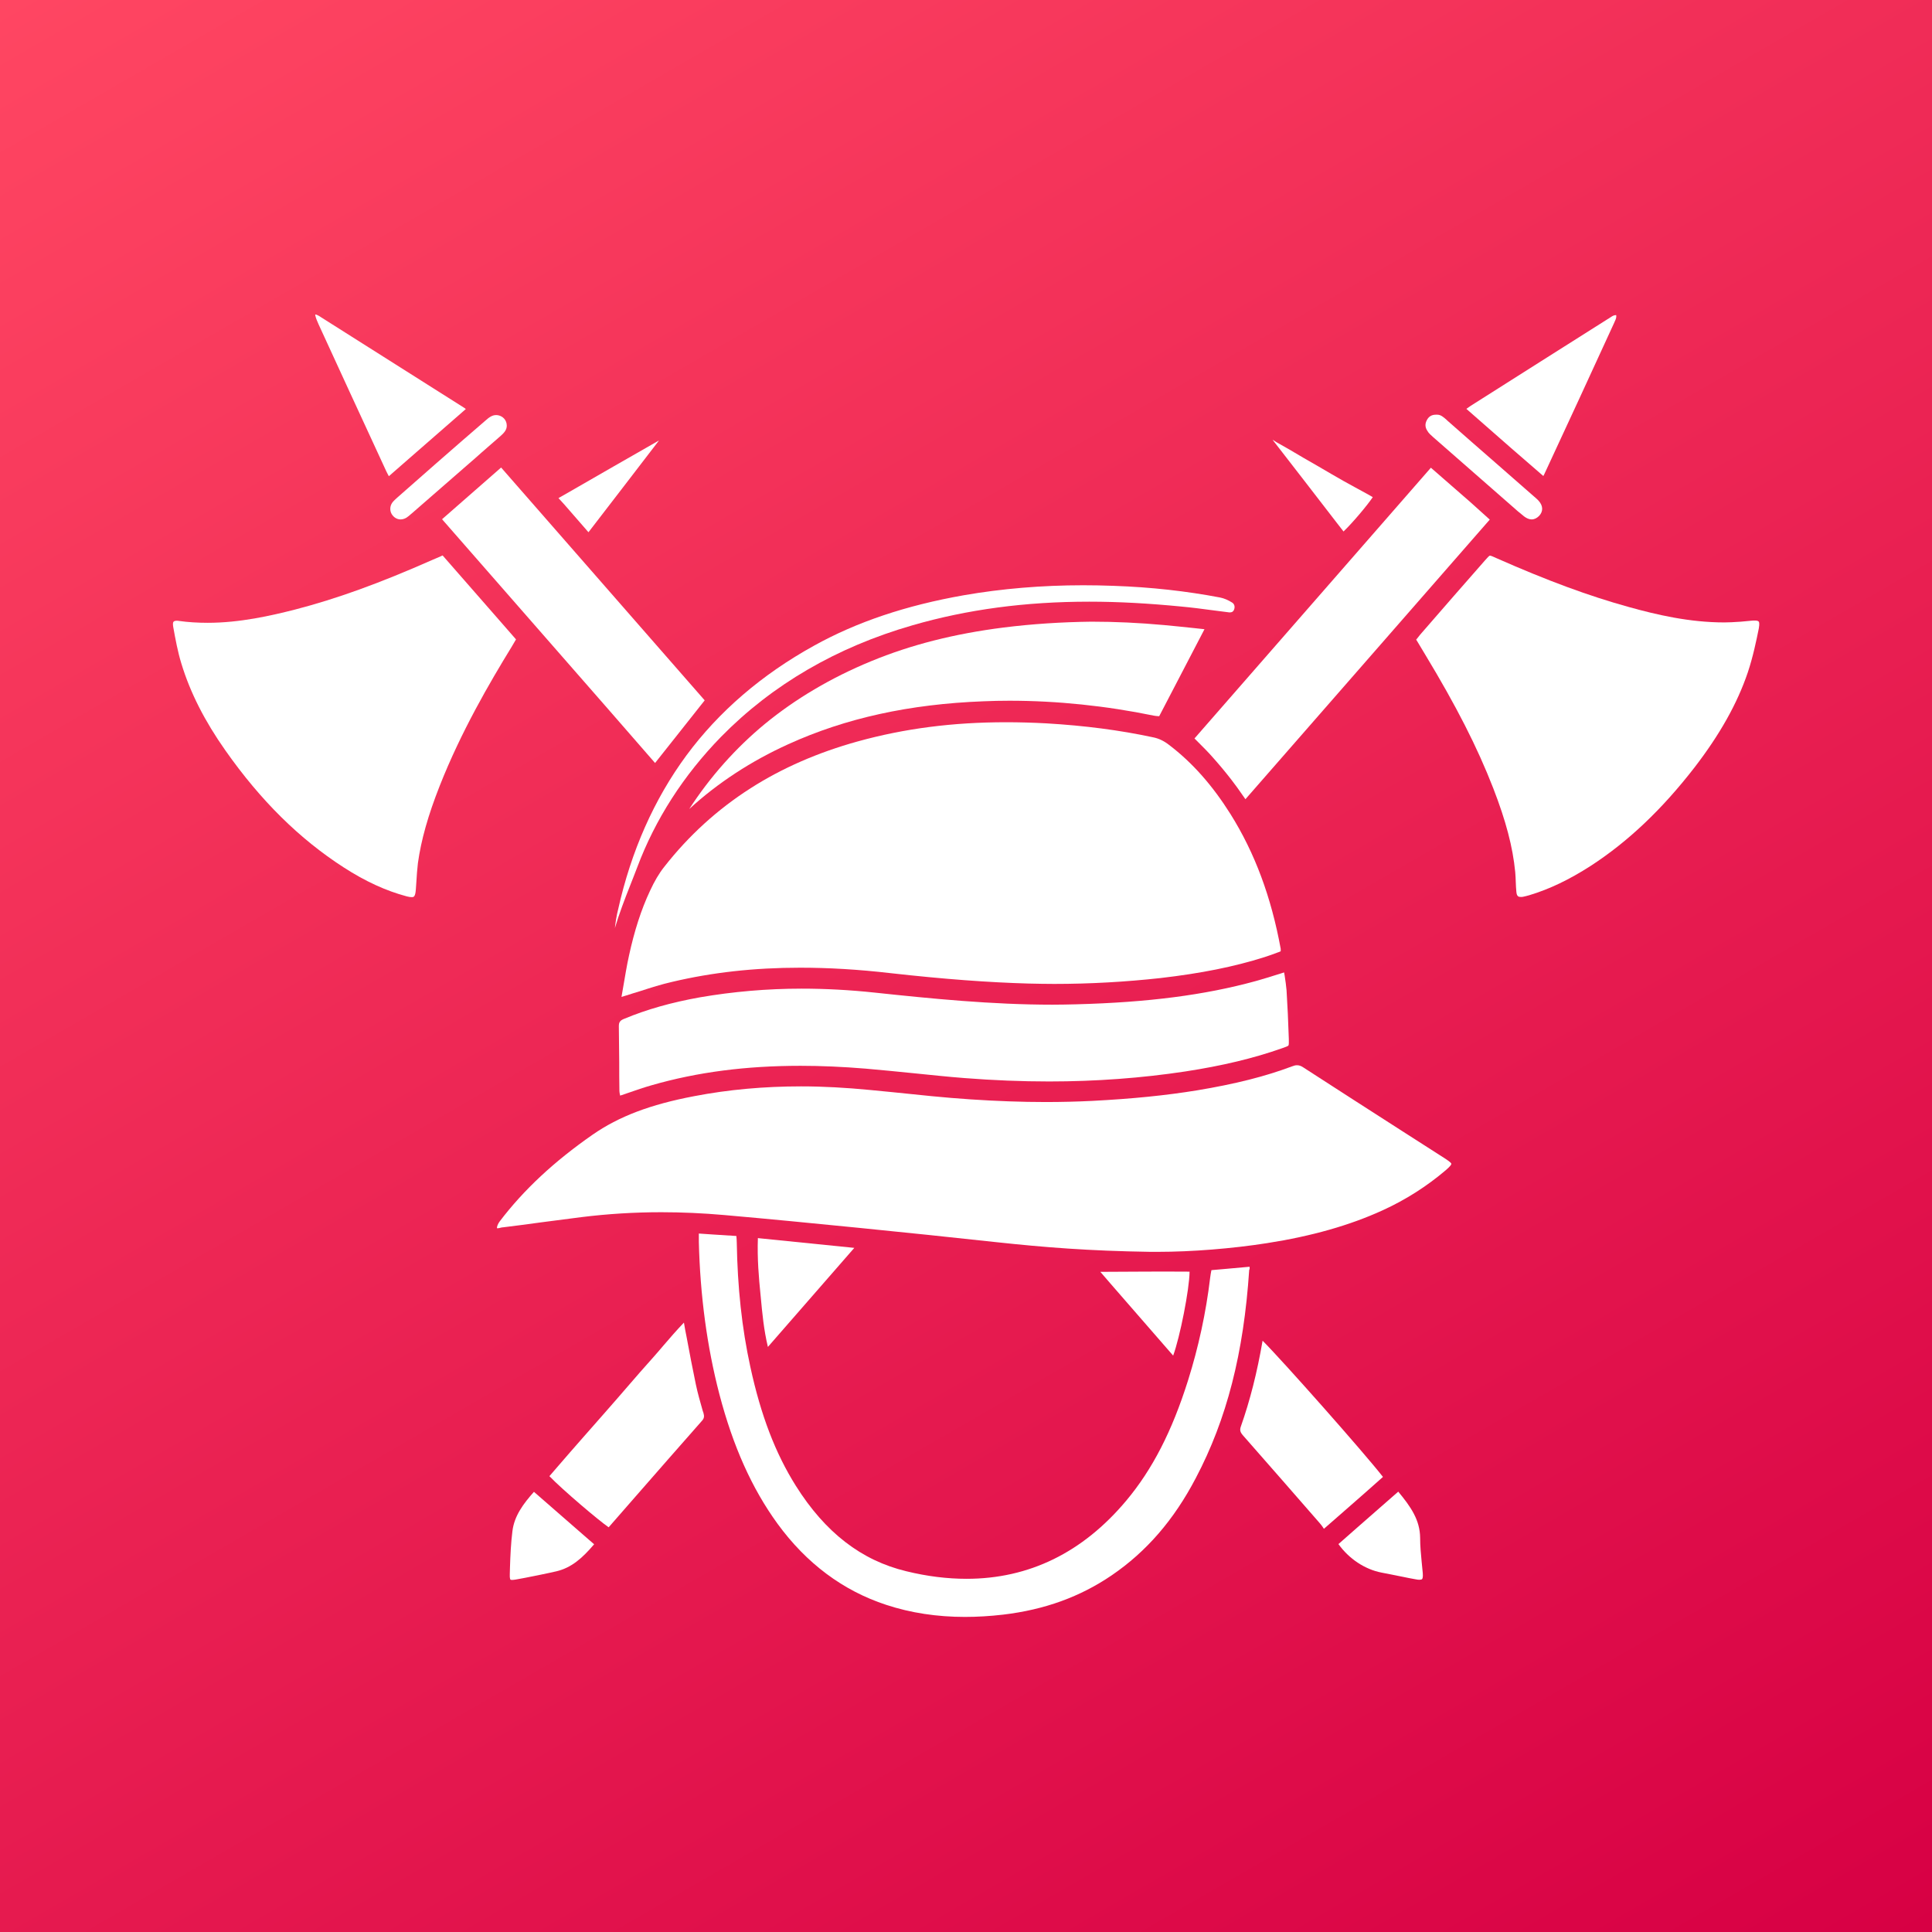
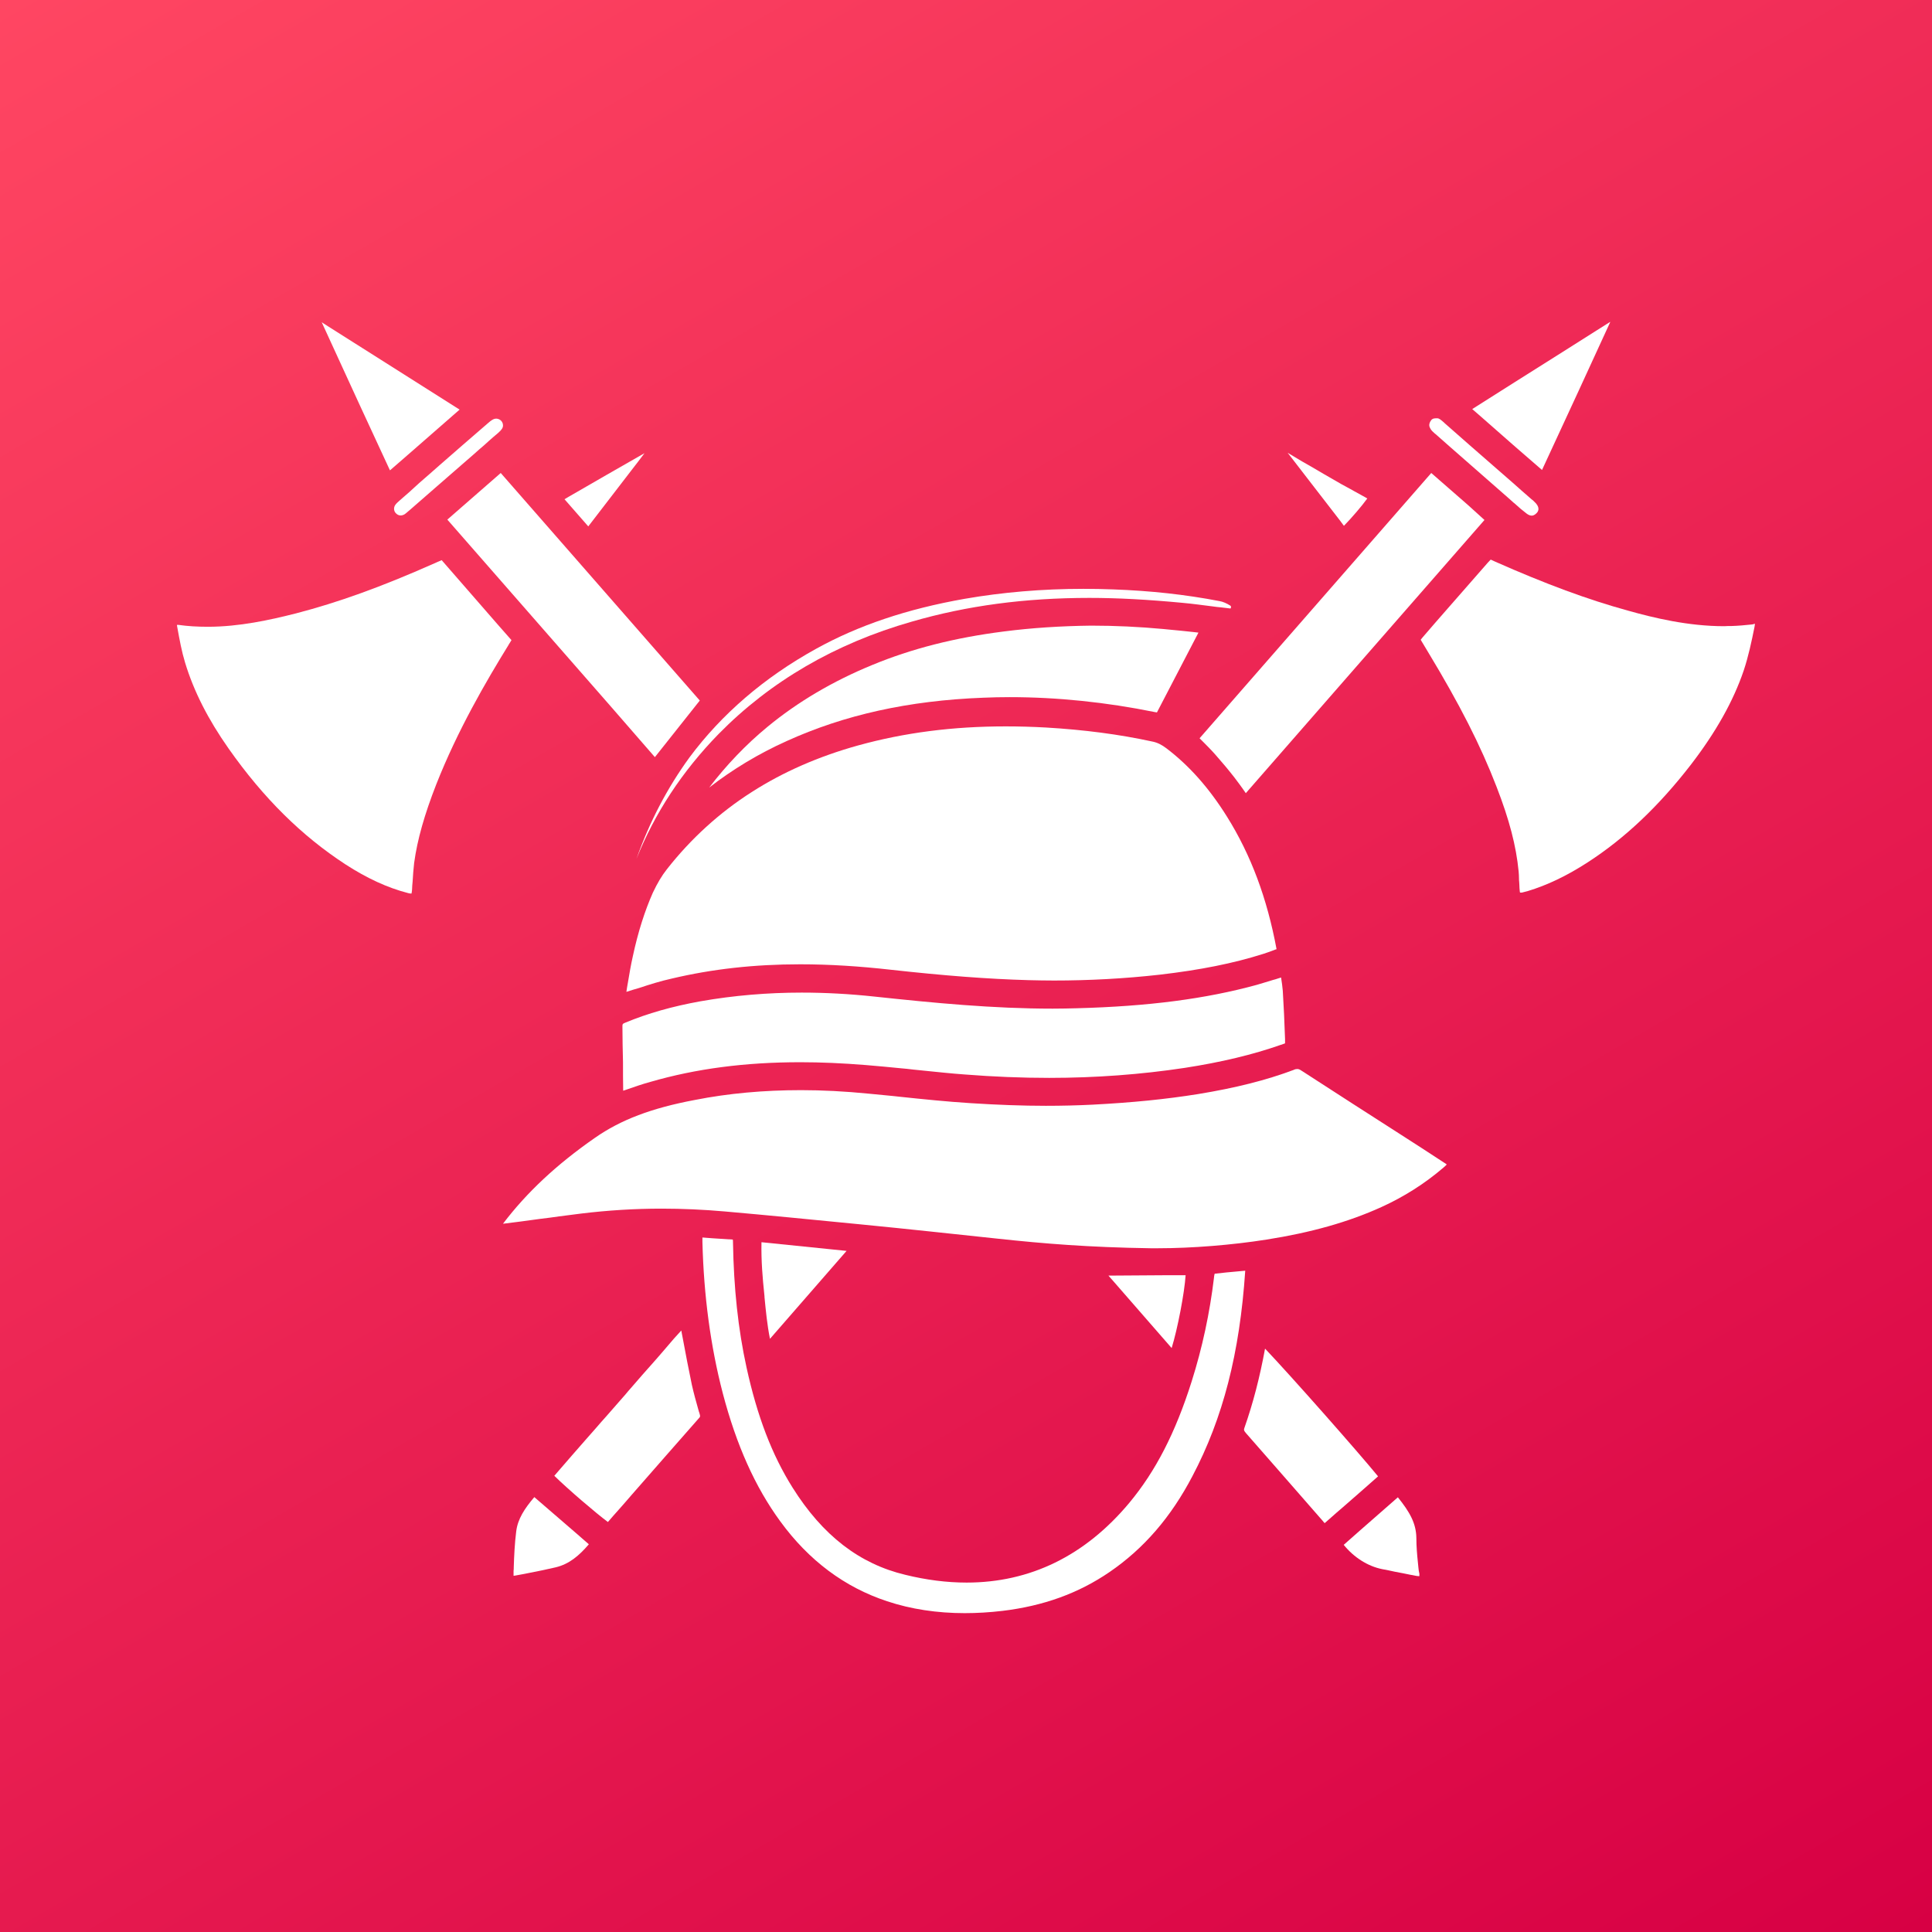
<svg xmlns="http://www.w3.org/2000/svg" version="1.1" id="Digipolis" x="0px" y="0px" viewBox="441 -442.3 1024 1024" style="enable-background:new 441 -442.3 1024 1024;" xml:space="preserve">
  <style type="text/css">
	.st0{fill:url(#SVGID_1_);}
	.st1{fill:#FFFFFF;}
</style>
  <linearGradient id="SVGID_1_" gradientUnits="userSpaceOnUse" x1="742.648" y1="-1151.391" x2="1092.35" y2="-545.688" gradientTransform="matrix(2 0 0 2 -882 1766.81)">
    <stop offset="0" style="stop-color:#FF4662" />
    <stop offset="1" style="stop-color:#D70044" />
  </linearGradient>
  <rect x="441" y="-442.3" class="st0" width="1024" height="1024" />
-   <g>
-     <path class="st1" d="M1110.2,268.3c-2.9,16.9-6.7,31.8-11.5,45.4c-0.7,2-0.4,3.1,1.2,4.9c14,15.9,28.2,32.2,40.5,46.3   c0.9,1,1.6,2,2.3,3.1c3.8-3.3,7.5-6.6,11.1-9.7c7-6.1,13.6-11.9,20.2-17.8C1164.2,327.9,1121,279.1,1110.2,268.3z" />
-   </g>
-   <g>
-     <path class="st1" d="M774.4,64.1c-1.2,5.4-2.1,11-3.1,16.8c-0.3,1.7-0.6,3.4-0.9,5.2c1-0.3,1.8-0.6,2.6-0.8c2.5-0.8,5-1.6,7.4-2.3   c5.5-1.8,11.2-3.6,16.9-4.9c21.2-5,43.4-7.5,67.8-7.5c15.1,0,30.7,0.9,48,2.9c28.6,3.2,51.8,4.9,73,5.5c4.5,0.1,9.1,0.2,13.6,0.2   c19.2,0,38.1-1.1,56.3-3.1c21.6-2.5,39.1-6,55.2-11.1c2.3-0.7,4.6-1.6,6.8-2.4c0.6-0.2,1.2-0.4,1.8-0.7c0-0.6,0-1,0-1.3   c-5-27.4-13.7-50.8-26.6-71.4c-9.5-15.1-20.1-27.2-32.6-36.7c-2.7-2.1-5.4-3.4-8.4-4c-17.7-3.8-36.2-6.2-56.5-7.4   c-7.3-0.4-14.5-0.6-21.5-0.6c-28.1,0-53.8,3.3-78.7,10.2c-20.9,5.8-40,14.1-56.7,24.8C821.4-13.4,806,0.6,793.1,17.1   c-2.8,3.5-5.3,7.8-7.6,12.8C780.8,39.9,777.2,51.2,774.4,64.1z" />
-   </g>
-   <g>
-     <path class="st1" d="M1220.5-176l-21.1-18.4l-33,37.8l-92.3,105.7c0.8,0.8,1.5,1.5,2.2,2.2c2.6,2.6,5,5,7.3,7.6   c3.3,3.7,6.6,7.6,10,12c2.1,2.7,4.1,5.5,6.1,8.4c0.5,0.7,0.9,1.3,1.4,2l71.4-81.7l58.1-66.5L1220.5-176z" />
-   </g>
-   <g>
-     <path class="st1" d="M711.3,388.4c0,1.2-0.1,2.5-0.1,3.7c-0.1,2.2,0.3,2.7,0.3,2.8c0.1,0.1,0.4,0.2,0.9,0.2s1.2-0.1,1.9-0.2   c1.6-0.3,3.2-0.6,4.9-0.9c5.5-1.1,11.2-2.2,16.8-3.5c7.9-1.9,13.6-6.9,19.9-14.3l-8.5-7.4L724,348.4c-5.6,6.3-10.4,12.7-11.4,20.8   C711.8,375.5,711.5,382.1,711.3,388.4z" />
-   </g>
-   <g>
-     <path class="st1" d="M813.5,305.6c-1.3-4.6-2.7-9.4-3.7-14.2c-1.7-8.2-3.3-16.4-4.9-25.1c-0.5-2.5-1-5-1.4-7.6   c-3.9,4.1-7.5,8.2-10.9,12.2c-1.9,2.2-3.8,4.5-5.8,6.7c-4.3,4.8-8.7,9.8-12.9,14.7c-1.9,2.2-3.9,4.5-5.8,6.7l-7,8   c-3.9,4.4-7.8,8.9-11.7,13.3c-4.3,4.9-8.6,9.8-12.8,14.7l-4.4,5.1c6.9,7.2,26.4,23.7,31.4,27.1c4.6-5.3,9.2-10.5,13.8-15.8   c11.7-13.4,23.8-27.2,35.7-40.7c1.1-1.2,1.3-2.3,0.7-4.3L813.5,305.6z" />
-   </g>
-   <g>
-     <path class="st1" d="M1103.3,229.1l-12.2,1.1l-8,0.7c0,0.1-0.1,0.3-0.1,0.4c-0.2,1.3-0.5,2.5-0.6,3.7c-2.2,18.5-6.2,36.8-11.7,54.3   c-8.5,27-18.9,47.2-32.7,63.7c-23.1,27.6-51.6,41.5-84.7,41.5c-10.2,0-20.9-1.3-31.9-4c-23.8-5.7-43-20.5-58.6-45.3   c-10.8-17.2-18.5-37.2-24.1-63c-4.5-20.6-6.8-42.2-7.2-66c0-1-0.1-2.1-0.2-3.3v-0.1l-12.6-0.8l-7.3-0.5c0,0.2,0,0.4,0,0.6   c0,1.5,0,2.7,0,3.9c0.7,28.3,4.3,55.4,10.9,80.7c7.2,27.5,17.2,49.9,30.8,68.6c15.3,21,34.7,35.5,57.6,43c13,4.3,27.1,6.4,41.7,6.4   c6.5,0,13.3-0.4,20.2-1.2c22.1-2.6,41-9.5,57.7-20.9c18.3-12.5,32.9-29.3,44.5-51.5c16.4-31.1,25.4-66.2,28.3-110.3   C1103.4,230.4,1103.4,229.8,1103.3,229.1z" />
-   </g>
-   <g>
-     <path class="st1" d="M844.2,245c0.8,8.6,1.6,17.4,3.8,26.6l0.7-0.8l45.1-51.7l-50.4-5.1l-0.7-0.1c-0.4,11,0.5,21.1,1.4,30.1   L844.2,245z" />
-   </g>
-   <g>
-     <path class="st1" d="M1024.2,231.8l5.7,6.6l32.9,37.8c3.6-9.8,8.6-35,8.7-44.5c-0.2,0-0.3,0-0.5,0v-2l0,0v2   C1057,231.6,1042,231.7,1024.2,231.8z" />
-   </g>
-   <g>
-     <path class="st1" d="M609.9-270.3c10.3,22.4,21.3,46.4,35.8,77.7c0.4,0.9,0.9,1.7,1.4,2.7l13.4-11.7l27.4-23.9   c-0.4-0.3-0.7-0.6-1.1-0.8c-22.7-14.4-46.6-29.5-75.4-47.7c-0.9-0.6-1.8-1.2-2.7-1.5c-0.2-0.1-0.4-0.1-0.5-0.1c-0.1,0-0.1,0-0.1,0   c0,0.1,0,0.2,0,0.4C608.4-273.6,609.2-271.9,609.9-270.3z" />
-   </g>
-   <g>
-     <path class="st1" d="M766.9,49.6c2.3-7.7,5.2-15.3,8.1-22.6c1.2-3.1,2.5-6.3,3.7-9.5c9.6-25.6,24.6-48.9,44.5-69.3   c27.1-27.6,61.2-47.5,101.5-59.1c29.1-8.4,59.8-12.5,93.6-12.5c15.6,0,31.6,0.9,49,2.6c5.4,0.5,10.8,1.2,16,1.9   c2.9,0.4,5.7,0.7,8.6,1.1c0.3,0,0.6,0.1,0.8,0.1c1.4,0,1.9-0.5,2.3-1.3c0.6-1.3,0.5-3-0.9-3.9c-2.2-1.4-4.4-2.3-6.4-2.7   c-17.9-3.4-36.4-5.5-56.6-6.2c-5.4-0.2-10.8-0.3-16-0.3c-21.9,0-43.2,1.8-63.3,5.3c-30.6,5.4-56.6,14.1-79.3,26.7   c-27.7,15.3-50.5,34.9-67.7,58.2c-17.1,23.2-29.3,50.7-36.2,81.7C767.8,42.9,767.3,46.2,766.9,49.6z" />
-   </g>
-   <g>
-     <polygon class="st1" points="706.6,-194.5 675.3,-167.1 763.2,-66.6 788.2,-37.9 799.3,-51.9 814.5,-71.1  " />
-   </g>
-   <g>
-     <path class="st1" d="M740.1-174.9l12.8,14.7c12.6-16.3,24.9-32.4,37.2-48.4c0-0.1,0.1-0.1,0.1-0.2c-16.1,9.2-32,18.3-48.8,28   l-4.4,2.5L740.1-174.9z" />
-   </g>
-   <g>
-     <path class="st1" d="M672.3-196.8c-6.9,6.1-13.8,12.1-20.7,18.2c-1,0.9-1.9,1.7-2.6,2.6c-1.6,2.1-1.5,5.1,0.2,7   c1.1,1.3,2.6,2,4.1,2c1,0,2.1-0.3,3.1-0.9c0.8-0.5,1.6-1.2,2.4-1.9c0.2-0.2,0.4-0.3,0.6-0.5c10.1-8.8,20.2-17.6,30.3-26.4   c2.2-1.9,4.4-3.8,6.6-5.8c3.4-2.9,6.7-5.9,10.1-8.8c1.9-1.7,3.2-3.2,3.2-5.4c0-3-2.2-5.3-5.2-5.6c-0.2,0-0.4,0-0.5,0   c-2.1,0-3.8,1.3-5.7,3C689.6-211.9,681-204.4,672.3-196.8z" />
-   </g>
-   <g>
-     <path class="st1" d="M714.2-102.9c0.1-0.2,0.2-0.4,0.3-0.5l-8.2-9.4l-30.7-35.1c-0.4,0.2-0.8,0.3-1.1,0.5c-1.5,0.7-2.9,1.2-4.2,1.8   c-28.5,12.6-51,20.7-73,26.4c-12.6,3.2-29.1,7-46.2,7c-5.2,0-10.4-0.3-15.3-1c-0.4-0.1-0.8-0.1-1.1-0.1c-0.6,0-1.3,0.1-1.7,0.5   c-0.4,0.4-0.4,1.4-0.2,2.7c1.2,6.7,2.4,13.2,4.3,19.4c4.7,15.5,12.4,30.6,23.4,46.2c18.7,26.6,39.2,46.8,62.6,61.9   c11.6,7.5,22.6,12.5,33.5,15.4c1.1,0.3,2,0.4,2.6,0.4c1,0,1.9,0,2.2-4c0.1-1.4,0.2-2.9,0.3-4.3c0.2-3.2,0.4-6.4,0.8-9.7   c1.7-12.3,5.4-25.4,11.6-41.1c11.2-28.4,26.2-54.2,38.1-73.6C712.9-100.7,713.6-101.8,714.2-102.9z" />
-   </g>
-   <g>
-     <path class="st1" d="M1149.6-165.1l3.5,4.5c5-4.8,12.7-14,15.5-18.2c-0.9-0.5-1.8-1-2.6-1.5c-2.2-1.2-4.4-2.4-6.6-3.6   c-4.2-2.3-8.6-4.7-12.8-7.2c-4.8-2.8-9.7-5.7-14.5-8.4c-4.7-2.8-9.6-5.7-14.5-8.4c-0.4-0.2-0.7-0.5-1.1-0.7c-0.3-0.2-0.7-0.5-1-0.6   C1126.9-194.6,1137.9-180.2,1149.6-165.1z" />
-   </g>
-   <g>
-     <path class="st1" d="M1207.3,172c-7.7-4.9-15.4-9.9-23.1-14.8c-17.2-11-35-22.5-52.5-33.8c-1.2-0.8-2.2-1.1-3.3-1.1   c-0.8,0-1.6,0.2-2.6,0.6c-14.4,5.4-30.4,9.4-50.3,12.7c-16.6,2.7-34.3,4.5-55.7,5.6c-8,0.4-16.3,0.6-24.6,0.6   c-12.8,0-26.1-0.5-39.7-1.4c-13.8-0.9-27.7-2.4-41.2-3.8c-4.1-0.4-8.2-0.8-12.3-1.2c-12.4-1.2-24.6-1.9-36.4-1.9   c-19.5,0-38.6,1.7-56.7,5.2c-23.2,4.4-39.8,10.7-53.8,20.4c-20.4,14.2-36.5,29.2-49.2,45.9c-1.1,1.4-1.6,3.1-1.5,3.6v0.1   c0,0,0.1,0,0.3,0c0.5,0,1.1-0.1,1.7-0.3c0.4-0.1,0.9-0.2,1.3-0.2c6.6-0.8,13.4-1.7,19.9-2.6c7.1-0.9,14.4-1.9,21.6-2.8   c13.7-1.7,27.9-2.6,42.3-2.6c10.8,0,22.1,0.5,33.4,1.5c23.9,2.1,47.4,4.4,71.5,6.8c24.3,2.4,48.8,5,72.9,7.6   c25.2,2.7,48.6,4.6,81.3,5.1c1.4,0,2.8,0,4.2,0c17.7,0,39.2-1.7,57.7-4.6c23.7-3.7,43.8-9.4,61.3-17.4   c12.3-5.6,23.5-12.8,33.4-21.2c2.7-2.3,3-3.1,3-3.3C1210.4,174.4,1210,173.8,1207.3,172z" />
-   </g>
-   <g>
-     <path class="st1" d="M1371.1-113.4c-0.6,0-1.2,0-2,0.1c-3.9,0.4-7.3,0.7-10.4,0.8c-1.2,0-2.5,0.1-3.8,0.1c-18.5,0-36-4.1-50.7-8.2   c-21-5.8-43.2-14-69.9-25.8c-1.7-0.8-3.1-1.4-3.6-1.4c-0.4,0-1.5,1.2-2.7,2.6c-10.4,11.9-21.7,24.7-34.3,39.3   c-0.6,0.7-1.2,1.5-1.9,2.4c-0.1,0.1-0.1,0.1-0.2,0.2c0.4,0.6,0.7,1.2,1.1,1.8c1.2,2,2.4,4,3.6,6c16.5,27.3,27.7,49.2,36.2,71.1   c6.7,17.3,10.3,31,11.6,44.3c0.2,1.8,0.2,3.7,0.3,5.5c0.1,1.6,0.1,3.3,0.3,4.9c0.2,2.6,1.2,2.8,2.4,2.8c0.4,0,0.8,0,1.2-0.1   c1-0.2,2.1-0.5,3.2-0.8c10.7-3.2,21.3-8.3,32.5-15.5c19.9-12.9,37.9-30,55.1-52.2c13.4-17.4,22.7-33.9,28.3-50.5   c2.7-8.1,4.5-16.7,5.8-23.2c0.5-2.7,0.1-3.5,0-3.6C1372.9-113.1,1372.5-113.4,1371.1-113.4z" />
-   </g>
-   <g>
-     <path class="st1" d="M1296.5-271.1c0.1-0.2,0.2-0.5,0.3-0.7c0.4-0.8,0.7-1.5,0.8-2.1s0.1-1.1,0-1.4c-0.4,0-0.8,0.1-1.2,0.2   c-0.7,0.2-1.5,0.8-2.3,1.3c-0.3,0.2-0.5,0.4-0.8,0.5c-24.3,15.4-48.6,30.7-72.8,46.1c-0.7,0.5-1.4,1-2.3,1.6l6.5,5.7   c11.7,10.3,22.8,20,34.3,29.9c0.3-0.6,0.6-1.1,0.8-1.6C1272.1-218,1284.3-244.5,1296.5-271.1z" />
-   </g>
-   <g>
-     <path class="st1" d="M1200.5-210.7L1200.5-210.7c12.9,11.3,25.9,22.7,38.5,33.7l0.8,0.7c0.8,0.7,1.6,1.4,2.4,2.1   c2.1,1.9,4.3,3.8,6.6,5.6c1.3,1,2.7,1.6,4,1.6c1.5,0,2.8-0.7,4-1.9c2.2-2.4,2.1-5.3-0.3-8c-0.6-0.6-1.2-1.2-1.9-1.8   c-0.2-0.2-0.4-0.3-0.6-0.5c-6.7-5.9-13.4-11.7-20.1-17.6c-8.6-7.5-17.2-15-25.8-22.6l-0.4-0.4c-1.7-1.5-3.1-2.7-4.9-2.7   c-0.1,0-0.2,0-0.3,0h-0.1h-0.1c-0.1,0-0.2,0-0.3,0c-2.1,0-3.7,0.9-4.7,2.8c-1.1,2-1,3.9,0.2,5.7   C1198.2-212.7,1199.4-211.7,1200.5-210.7z" />
-   </g>
-   <g>
-     <path class="st1" d="M769.3,136c0,0.7,0.2,1.5,0.4,2.4c1.4-0.5,2.8-0.9,4.1-1.4c4.3-1.5,8.4-2.9,12.6-4.1   c24.3-7,50.1-10.3,78.9-10.3c11,0,22.3,0.5,34.5,1.5c8.4,0.7,16.9,1.6,25.1,2.4c9,0.9,18.2,1.9,27.3,2.6   c15.3,1.2,30.4,1.8,44.9,1.8c24.7,0,49-1.8,72.1-5.3c19.6-3,36.3-7,51.3-12.3c1.7-0.6,3.2-1.1,3.4-1.5c0.3-0.4,0.2-2.1,0.2-3.5   c-0.3-9.2-0.7-17.7-1.2-25.7c-0.2-2.5-0.6-5.1-1-7.8c-0.1-0.6-0.2-1.1-0.3-1.7c-1.3,0.4-2.5,0.8-3.8,1.2c-3.9,1.2-7.6,2.4-11.3,3.4   c-26.9,7.4-57.1,11.3-95,12.3c-4.1,0.1-8.3,0.2-12.6,0.2c-32.2,0-64.2-3.2-94.3-6.4c-13.1-1.4-26.2-2.1-38.7-2.1   c-18.4,0-36.5,1.6-53.9,4.6c-15.1,2.7-28.2,6.4-40.2,11.4c-2.2,0.9-2.8,1.8-2.8,3.9c0.1,6.3,0.1,12.8,0.2,19   C769.2,125.5,769.2,130.8,769.3,136z" />
-   </g>
-   <g>
-     <path class="st1" d="M972.9-109.7c-26,3.3-49,9.1-70.3,17.9c-21.1,8.7-40,19.9-56.2,33.2c-15.5,12.8-29,28-40.1,45.1   c15.2-13.9,32.8-25.4,52.4-34.3c30.5-13.9,64.4-21.3,103.5-22.8c4.6-0.2,9.2-0.3,13.8-0.3c25.4,0,51.2,2.7,76.5,7.9   c0.8,0.2,1.6,0.2,2.6,0.3c0.1,0,0.2,0,0.3,0l24-46.1c-1.9-0.2-3.7-0.4-5.5-0.6c-5.5-0.6-10.8-1.1-15.9-1.6c-13-1.2-26-1.8-38.6-1.8   v-2l0,0v2C1003.7-112.6,988-111.6,972.9-109.7z" />
-   </g>
-   <g>
-     <path class="st1" d="M1194.5,385.4c-0.4-4.1-0.8-8.3-0.8-12.6c-0.1-9.4-4.8-16.3-11.6-24.5l-21.7,19l-10,8.8   c5.6,7.8,14,13.4,22.8,15.1c3.7,0.7,7.5,1.5,11.1,2.2c2.4,0.5,4.8,1,7.2,1.4c0.8,0.2,1.4,0.2,1.9,0.2c0.4,0,1-0.1,1.3-0.3   c0.2-0.2,0.6-0.9,0.4-3.2C1194.9,389.5,1194.7,387.4,1194.5,385.4z" />
-   </g>
+   <path class="st1" d="M1111.5,272.5c-2.8,15.3-6.4,29.1-10.9,41.9c-0.4,1.1-0.4,1.5,0.8,2.9c12.4,14.1,25.1,28.7,36.3,41.5l4.2,4.8  c0.4,0.5,0.8,1,1.2,1.4c1.1-1,2.2-1.9,3.3-2.9c2.1-1.9,4.1-3.6,6.2-5.4c7.2-6.3,13.2-11.5,18.8-16.5  C1160.6,327,1125.1,286.8,1111.5,272.5z" />
+   <path class="st1" d="M776.4,64.6c-1,4.5-1.8,9-2.6,13.9c-0.2,0.9-0.3,1.9-0.5,2.9c-0.1,0.7-0.2,1.3-0.3,2c2.3-0.7,4.6-1.5,6.9-2.1  c5.1-1.7,11.1-3.6,17-4.9c21.5-5.1,43.9-7.6,68.2-7.6c15.5,0,31.3,1,48.2,2.9c28,3.1,51.1,4.9,72.8,5.5c4.2,0.1,9,0.2,13.5,0.2  c18.6,0,37.4-1,56.1-3.1c21.5-2.5,39-6,54.8-11c1.7-0.5,3.4-1.2,5.1-1.8c0.5-0.2,1.1-0.4,1.6-0.6l0,0l0,0c0.1,0,0.3-0.1,0.4-0.1  c-5-27-13.6-50-26.3-70.3c-9.5-15.2-20-27-32.1-36.2c-2.5-1.9-4.9-3.1-7.6-3.6c-17.5-3.8-35.9-6.2-56.2-7.4  c-7.2-0.4-14.4-0.6-21.4-0.6c-28,0-53.6,3.3-78.2,10.1c-20.9,5.8-39.8,14.1-56.2,24.6c-17.3,11-32.5,24.9-45.2,41.1  c-2.6,3.3-5,7.3-7.4,12.4C782.8,40.4,779.2,51.5,776.4,64.6z" />
+   <path class="st1" d="M1219.2-174.5l-19.6-17.1l-31.7,36.3L1076.8-51l0.2,0.2l0.7,0.7c2.6,2.6,5,5,7.4,7.7c3.7,4.2,6.9,8,10.1,12.1  c1.8,2.4,3.8,5,6.1,8.4l69.7-79.8l56.8-65L1219.2-174.5z" />
+   <path class="st1" d="M724.2,351.2c-5.2,6.1-8.8,11.6-9.6,18.2c-0.8,6.3-1.1,12.8-1.3,19c0,0.6,0,1.3-0.1,1.9c0,0.6,0,1.2,0,1.8v0  l0,0c0,0.3,0,0.6,0,0.8c0.3,0,0.5-0.1,0.8-0.1c1.6-0.3,3.2-0.6,4.9-0.9l2.5-0.5c4.7-0.9,9.5-1.9,14.2-3c7-1.7,12.2-6,17.5-12.2  l-7-6.1L724.2,351.2z" />
+   <path class="st1" d="M811.6,306.3L811.6,306.3l-0.1-0.2l-0.4-1.4c-1.2-4.2-2.4-8.6-3.4-13c-1.7-8.2-3.3-16.4-4.9-25.1  c-0.2-1.2-0.5-2.4-0.7-3.7c-2.5,2.7-5.2,5.7-8.1,9.2c-0.6,0.7-1.2,1.4-1.8,2.1c-1.3,1.5-2.7,3.1-4,4.6c-4.6,5.1-8.9,10.1-12.9,14.7  c-1,1.1-1.9,2.2-2.9,3.4c-1,1.1-1.9,2.2-2.9,3.3l-7,8c-2,2.2-3.9,4.4-5.8,6.6c-2,2.2-3.9,4.5-5.9,6.7c-4.2,4.8-8.6,9.8-12.8,14.7  l-3.2,3.7c7,6.9,22.3,20,28.4,24.5c1.9-2.2,3.8-4.4,5.7-6.5c2.3-2.6,4.6-5.2,6.9-7.9c12.2-14,24.3-27.7,35.7-40.7  c0.5-0.5,0.8-0.8,0.3-2.3L811.6,306.3z" />
+   <path class="st1" d="M1084.8,232.8c0,0.1,0,0.2-0.1,0.3c-0.1,0.7-0.3,1.4-0.3,2.1l0,0l0,0c-2.2,18.3-6.1,36.7-11.8,54.7  c-8.6,27.2-19.1,47.6-33.1,64.4c-23.4,28-52.5,42.2-86.2,42.2c-10.5,0-21.4-1.4-32.4-4.1c-24.4-5.8-43.9-20.9-59.8-46.2  c-11-17.5-18.7-37.7-24.4-63.6c-4.5-20.5-6.8-42.2-7.2-66.4c0-0.5,0-1-0.1-1.5l-10.9-0.7l-5.2-0.4v2.4c0.7,28.3,4.3,55.3,10.8,80.2  c7.2,27.4,17.1,49.6,30.5,67.9c15.1,20.7,34.1,34.9,56.6,42.3c12.6,4.2,26.5,6.3,41.1,6.3c6.5,0,13.2-0.4,20-1.2  c21.7-2.6,40.3-9.3,56.8-20.6c18.1-12.4,32.5-29,43.9-50.8c16.2-30.7,25.1-65.3,28-108.9l-9.8,0.9L1084.8,232.8z" />
+   <path class="st1" d="M846.2,244.8l0,0.4c0.7,7.2,1.4,14.6,2.9,22.1l40.6-46.6l-45.1-4.6c-0.2,9.9,0.6,19.1,1.5,27.7L846.2,244.8z" />
+   <path class="st1" d="M1028.5,233.8l2.9,3.3l30.6,35.1c3.2-10.4,6.8-29.3,7.4-38.6c-3.4,0-7.1,0-11,0  C1049.2,233.7,1039.6,233.7,1028.5,233.8z" />
+   <path class="st1" d="M617.8-257.8c8.4,18.4,18,39.2,29.7,64.4c0.1,0.1,0.1,0.2,0.2,0.4l11.5-10l25.4-22.2  c-21.1-13.4-43.6-27.6-69.5-44l-3.6-2.3l0.2,0.4L617.8-257.8z" />
+   <path class="st1" d="M821.8-53.2c27.4-27.9,61.8-48,102.4-59.6c29.3-8.5,60.1-12.6,94.2-12.6c15.1,0,31.2,0.9,49.2,2.6  c5.6,0.5,11.2,1.3,16.1,1.9c1.4,0.2,2.9,0.4,4.3,0.5c1.4,0.2,2.8,0.3,4.2,0.5c0.3,0,0.5,0.1,0.7,0.1l0,0c0.2,0,0.3,0,0.3,0  c0,0,0-0.1,0.1-0.1c0.1-0.2,0.4-1-0.2-1.4c-1.9-1.2-3.9-2.1-5.7-2.4c-18.2-3.5-36.7-5.5-56.3-6.2c-5.4-0.2-10.7-0.3-15.9-0.3  c-21.7,0-42.9,1.8-63,5.3c-30.6,5.4-56.3,14.1-78.7,26.5c-27.5,15.2-50,34.6-67.1,57.6C794.7-24.7,785.3-6.8,778.3,13  C788-11.3,802.6-33.5,821.8-53.2z" />
+   <polygon class="st1" points="678.1,-166.9 764.7,-67.9 788.1,-41 797.7,-53.1 811.9,-71 706.4,-191.6 " />
+   <path class="st1" d="M752.8-163.3c7.8-10.1,15.5-20.2,23-29.9c2.3-3,4.6-5.9,6.8-8.9c-14.2,8.1-26.9,15.4-40.2,23.1l-2.2,1.3  l1.4,1.6L752.8-163.3z" />
+   <path class="st1" d="M652.9-177.1L652.9-177.1c-1,0.9-1.8,1.6-2.3,2.3c-1,1.3-1,3.2,0.1,4.4l0,0l0,0c0.7,0.8,1.6,1.3,2.6,1.3  c0.7,0,1.4-0.2,2.1-0.6c0.6-0.4,1.3-1,2.1-1.7c0.2-0.2,0.3-0.3,0.5-0.4c0,0,0.1,0,0.1-0.1l0,0l0,0l14.1-12.3l16.2-14.1  c2.2-1.9,4.4-3.8,6.6-5.8l0,0l0,0c1.7-1.4,3.4-2.9,5-4.4c1.7-1.5,3.4-3,5.1-4.4c1.9-1.7,2.5-2.7,2.5-3.9c0-1.9-1.4-3.4-3.3-3.6h-0.4  c-1.3,0-2.6,0.9-4.4,2.5c-8.8,7.6-17.7,15.3-25.9,22.5c-3.4,3-6.9,6.1-10.4,9.1C659.8-183.1,656.4-180.1,652.9-177.1z" />
+   <path class="st1" d="M675.1-145.4c-0.7,0.3-1.4,0.6-2.1,0.9c-0.6,0.3-1.2,0.5-1.8,0.8c-28.4,12.6-51,20.7-73.3,26.5  c-13.8,3.5-30.1,7.1-46.7,7.1c-5.6,0-10.8-0.3-15.6-1l-0.1,0l-0.1,0c-0.2,0-0.4,0-0.6,0c0,0,0,0,0,0c0,0.2,0,0.5,0.1,0.9  c1.3,7.2,2.4,13.2,4.2,19.1c4.6,15.2,12.2,30.1,23.1,45.6c18.5,26.3,38.8,46.3,62,61.4c11.3,7.3,22.1,12.3,32.9,15.1  c1,0.3,1.6,0.3,2,0.3c0.1-0.3,0.2-1,0.3-2.1c0-0.7,0.1-1.4,0.1-2.1c0.1-0.7,0.1-1.5,0.2-2.2c0.2-3.2,0.4-6.4,0.8-9.8  c1.7-12.5,5.5-25.7,11.7-41.6c11.3-28.7,26.4-54.6,38.3-73.9c0.2-0.4,0.5-0.9,0.8-1.3c0.3-0.5,0.5-0.9,0.8-1.3l-7.3-8.3L675.1-145.4  z" />
+   <path class="st1" d="M1153.3-163.6c4.2-4.3,9.5-10.5,12.4-14.5c-0.2-0.1-0.5-0.3-0.7-0.4l-2.5-1.4l-4-2.2l-0.5-0.3  c-4.1-2.2-8.3-4.5-12.3-6.9c-1.1-0.6-2.2-1.3-3.3-1.9c-3.7-2.2-7.5-4.4-11.2-6.5c-2.5-1.5-5.1-3-7.7-4.6c4.7,6.1,9.3,12.1,14.2,18.4  c4.5,5.8,9,11.7,13.6,17.6L1153.3-163.6z" />
+   <path class="st1" d="M1194.7,166.3c-3.8-2.5-7.7-4.9-11.5-7.4c-16.3-10.4-33.3-21.4-49.7-32l-2.8-1.8c-1-0.7-1.6-0.8-2.2-0.8  c-0.5,0-1.1,0.1-1.9,0.5c-14.4,5.4-30.5,9.5-50.7,12.8c-16.9,2.7-34.6,4.5-55.9,5.6c-8,0.4-16.3,0.6-24.7,0.6  c-12.3,0-25.8-0.5-39.8-1.4c-12.6-0.8-25.3-2.1-37.6-3.4l-3.7-0.4L908,138l-6.2-0.6c-13-1.3-25.1-1.9-36.2-1.9  c-19.7,0-38.6,1.7-56.3,5.2c-22.9,4.3-39.3,10.5-53,20.1c-20.3,14.1-36.2,29-48.7,45.5c0,0,0,0,0.1,0c5.9-0.7,12.6-1.6,19.8-2.6  c3.3-0.4,6.6-0.8,9.9-1.3c3.9-0.5,7.8-1,11.7-1.5c14-1.7,28.3-2.6,42.5-2.6c11,0,22.3,0.5,33.6,1.5c22.7,2,45,4.2,71.5,6.8  c25.6,2.5,51.2,5.3,72.9,7.6c25.1,2.7,48.6,4.6,81.1,5.1l4.2,0c17.7,0,39.1-1.7,57.4-4.6c23.6-3.7,43.4-9.3,60.8-17.2  c11.9-5.4,23-12.4,32.9-20.9c0.9-0.8,1.5-1.3,1.8-1.7c-0.3-0.3-0.8-0.6-1.6-1.1C1202.4,171.3,1198.5,168.8,1194.7,166.3z" />
+   <path class="st1" d="M1369.3-111.3c-3.5,0.4-7.2,0.7-10.6,0.8l0,0h0c-0.5,0-1.1,0-1.7,0c-0.7,0-1.4,0.1-2.1,0.1  c-19.1,0-37.4-4.4-51.2-8.3c-21.1-5.8-43.3-14-70.2-25.9c-1.2-0.6-2-0.9-2.4-1.1c-0.3,0.3-0.8,0.8-1.6,1.7c-3,3.4-6,6.9-9.1,10.4  c-7.9,9.1-16.2,18.4-25.2,28.9c-0.4,0.4-0.7,0.9-1.2,1.5c0.1,0.2,0.2,0.3,0.3,0.5l0,0l0,0l3.6,6c16.7,27.6,27.9,49.6,36.3,71.4  c6.8,17.5,10.4,31.4,11.7,44.8c0.1,1.2,0.2,2.5,0.2,3.8c0,0.6,0,1.2,0.1,1.8c0,0.5,0.1,1.1,0.1,1.7c0,1,0.1,2.1,0.2,3.1l0,0l0,0  c0,0.5,0.1,0.8,0.2,0.9c0.1,0,0.1,0,0.2,0c0.3,0,0.6,0,0.7,0l0,0l0,0c0.9-0.2,2-0.5,3.1-0.8c10.3-3.1,20.8-8.1,31.9-15.3  c19.6-12.7,37.5-29.6,54.6-51.7c13.3-17.3,22.5-33.7,28-49.9c2.5-7.5,4.2-15.5,5.7-23c0.2-0.8,0.2-1.4,0.2-1.8c-0.1,0-0.2,0-0.3,0  C1370.5-111.4,1370-111.4,1369.3-111.3z" />
+   <path class="st1" d="M1258.3-193.2c13.3-28.6,26.3-56.9,36.2-78.5c-0.1,0.1-0.2,0.1-0.4,0.2c-9.2,5.8-18.4,11.6-27.5,17.4  c-14.8,9.3-30.1,19-45.1,28.5c-0.1,0-0.1,0.1-0.2,0.1l4.6,4C1238.2-210.6,1248.6-201.6,1258.3-193.2z" />
+   <path class="st1" d="M1199.2-215L1199.2-215c0.5,0.9,1.4,1.7,2.3,2.5l0.4,0.3l7.7,6.8c10.2,8.9,20.7,18.1,30.7,26.9l0.8,0.7l2.1,1.9  l0.3,0.2c2.4,2.2,4.5,4,6.5,5.5c1,0.8,2,1.2,2.8,1.2c0.5,0,1.4-0.1,2.6-1.3c0.6-0.6,2.1-2.4-0.3-5.2c-0.6-0.6-1.1-1.1-1.7-1.7  l-0.1,0l-0.1-0.1c0,0-0.1,0-0.1-0.1c-0.1-0.1-0.3-0.2-0.5-0.4c-3.3-2.9-6.7-5.8-10-8.8c-3.4-2.9-6.7-5.9-10.1-8.8  c-8.5-7.4-17.2-15-25.8-22.6l0,0l0,0l-0.4-0.4c-1.5-1.3-2.5-2.2-3.5-2.2h-0.3h-0.1h-0.1h-0.3c-1.4,0-2.3,0.5-2.9,1.7  C1198.3-217.4,1198.4-216.3,1199.2-215L1199.2-215z" />
+   <path class="st1" d="M771.2,120.6c0,5,0,10.1,0.1,15.2c0.6-0.2,1.2-0.4,1.8-0.6l0,0l0,0c4-1.4,8.3-2.9,12.7-4.1  c24.2-7,50.2-10.4,79.4-10.4c11,0,22.3,0.5,34.7,1.5c6.2,0.5,12.4,1.1,18.5,1.7c2.2,0.2,4.5,0.4,6.7,0.7c1.9,0.2,3.9,0.4,5.9,0.6  c7,0.7,14.3,1.5,21.4,2c15.2,1.2,30.2,1.8,44.7,1.8c24.5,0,48.7-1.8,71.8-5.3c19.4-3,36.1-7,50.9-12.2l0.4-0.1  c0.6-0.2,1.4-0.5,1.9-0.7c0-0.4,0-1,0-1.4c0-0.3,0-0.6,0-0.9c-0.3-9.1-0.7-17.5-1.2-25.6c-0.2-2.2-0.5-4.5-0.9-7  c-0.5,0.2-1.1,0.3-1.6,0.5c-0.9,0.3-1.8,0.6-2.7,0.8c-3,0.9-5.8,1.8-8.6,2.6c-27,7.4-57.4,11.4-95.5,12.4c-3.9,0.1-8.2,0.2-12.7,0.2  c-31.6,0-62.7-3-94.5-6.4c-13-1.4-25.9-2.1-38.5-2.1c-17.9,0-36,1.5-53.6,4.6c-15,2.7-28,6.4-39.8,11.3c-1.6,0.6-1.6,0.9-1.6,2.1  c0,3.1,0.1,6.4,0.1,9.5C771.1,114.3,771.1,117.5,771.2,120.6z" />
+   <path class="st1" d="M847.7-57c-11.4,9.4-21.7,20.2-30.8,32.1c12.4-9.6,26.1-17.9,41-24.6c30.6-13.9,64.7-21.5,104.3-23  c4.6-0.2,9.3-0.3,13.9-0.3c25.4,0,51.3,2.7,76.9,7.9l0,0l0,0c0.4,0.1,0.8,0.1,1.2,0.2l22-42.3c-0.9-0.1-1.7-0.2-2.6-0.3  c-4.4-0.5-8.7-0.9-12.9-1.3l-3-0.3c-12.9-1.2-25.8-1.8-38.4-1.8c-16.1,0.2-31.6,1.2-46.3,3.1c-26,3.3-48.8,9.1-69.8,17.8  C882.5-81.3,863.8-70.3,847.7-57z" />
+   <path class="st1" d="M1192.8,388.7c-0.1-1-0.2-2-0.3-3c-0.4-3.9-0.8-8.3-0.8-12.8c-0.1-7.8-3.5-13.8-9.8-21.6l-20.1,17.6l-8.6,7.6  c5.3,6.6,12.8,11.4,20.5,12.9c2.1,0.4,4.3,0.8,6.4,1.3c1.6,0.3,3.2,0.6,4.7,0.9c2.4,0.5,4.8,1,7.1,1.4l0.1,0l0.1,0  c0.5,0.1,0.8,0.1,1.2,0.1c0-0.3,0-0.7,0-1.3C1193,390.7,1192.9,389.7,1192.8,388.7z" />
</svg>
